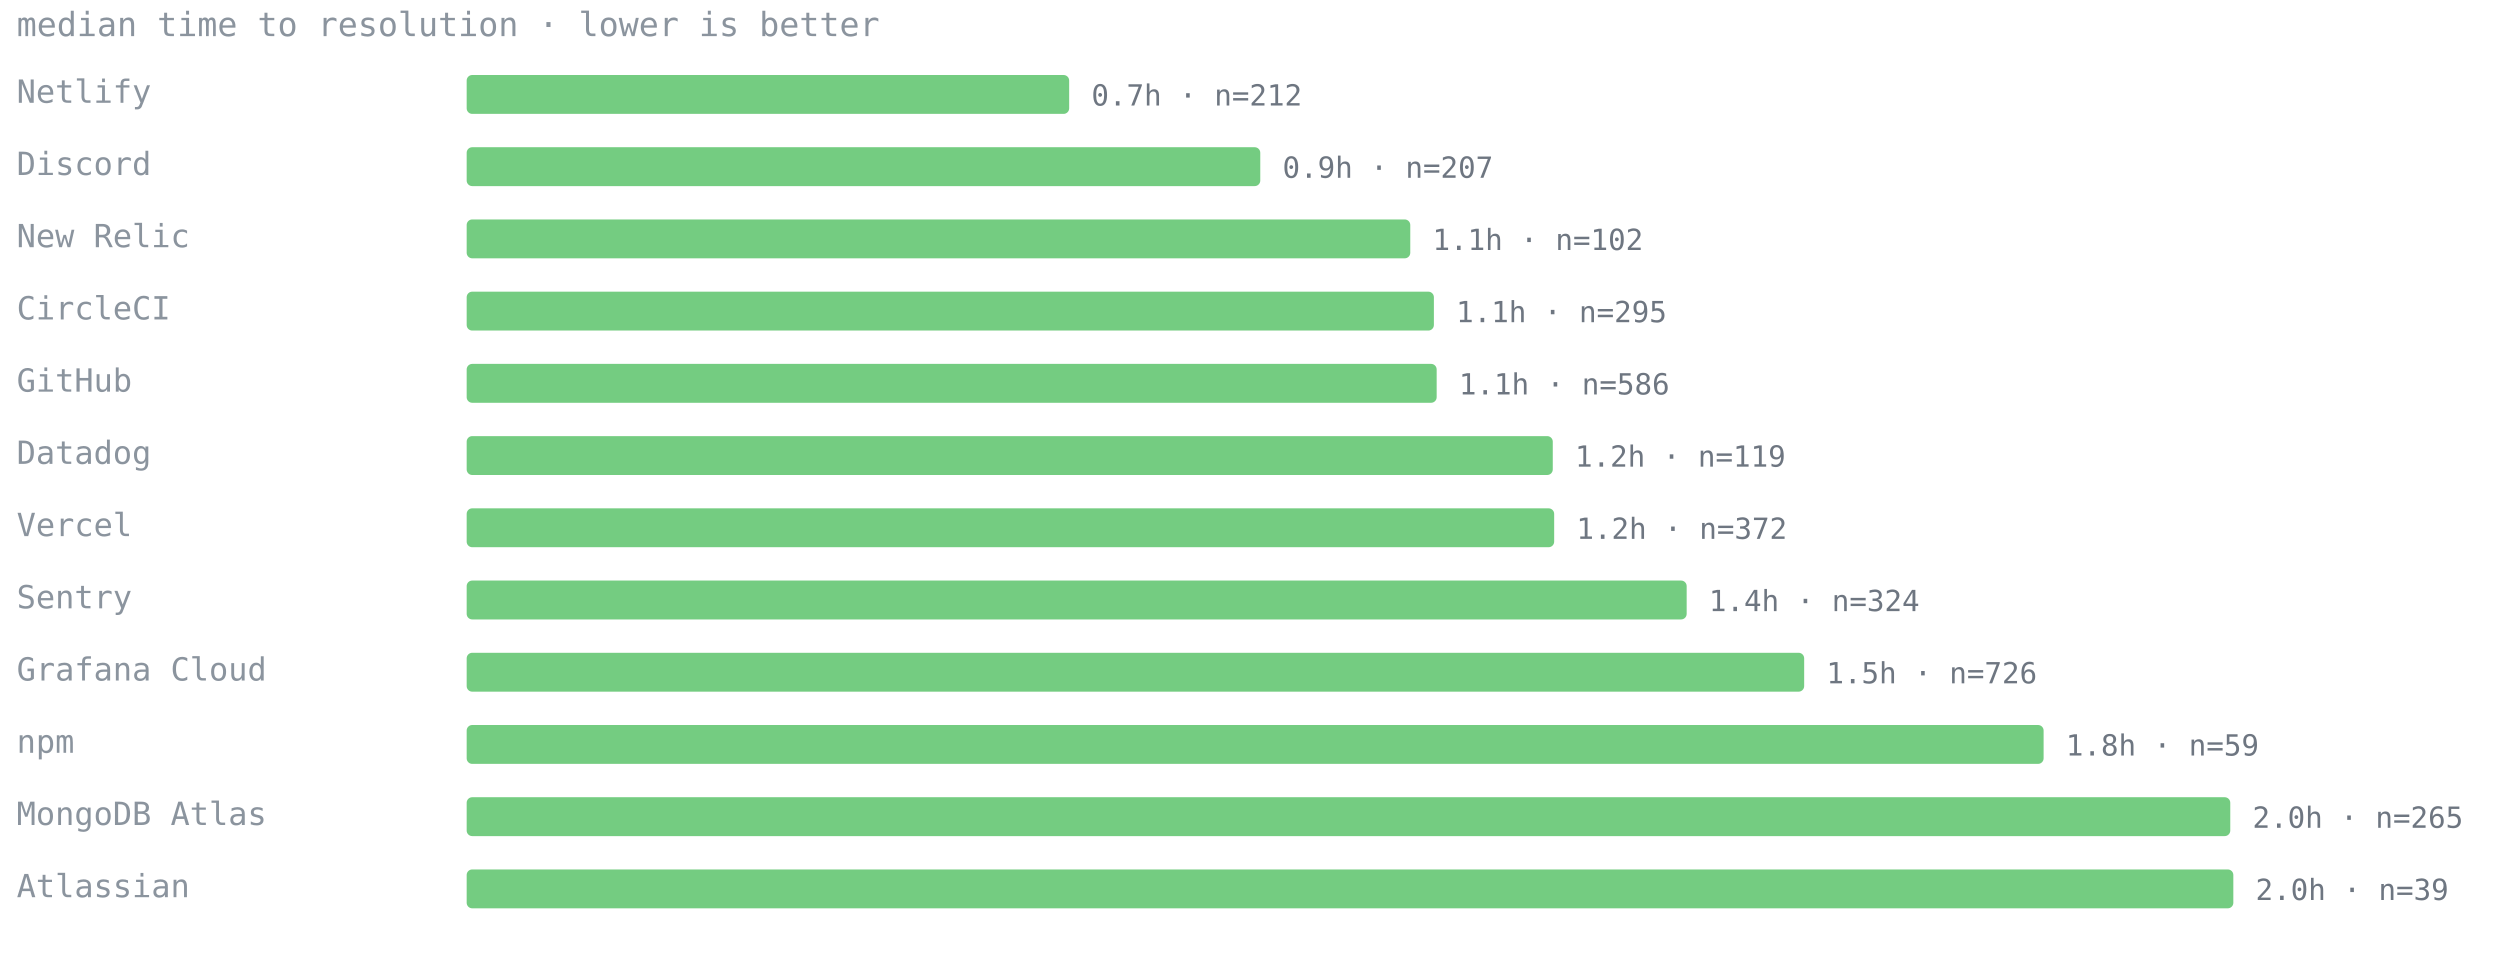
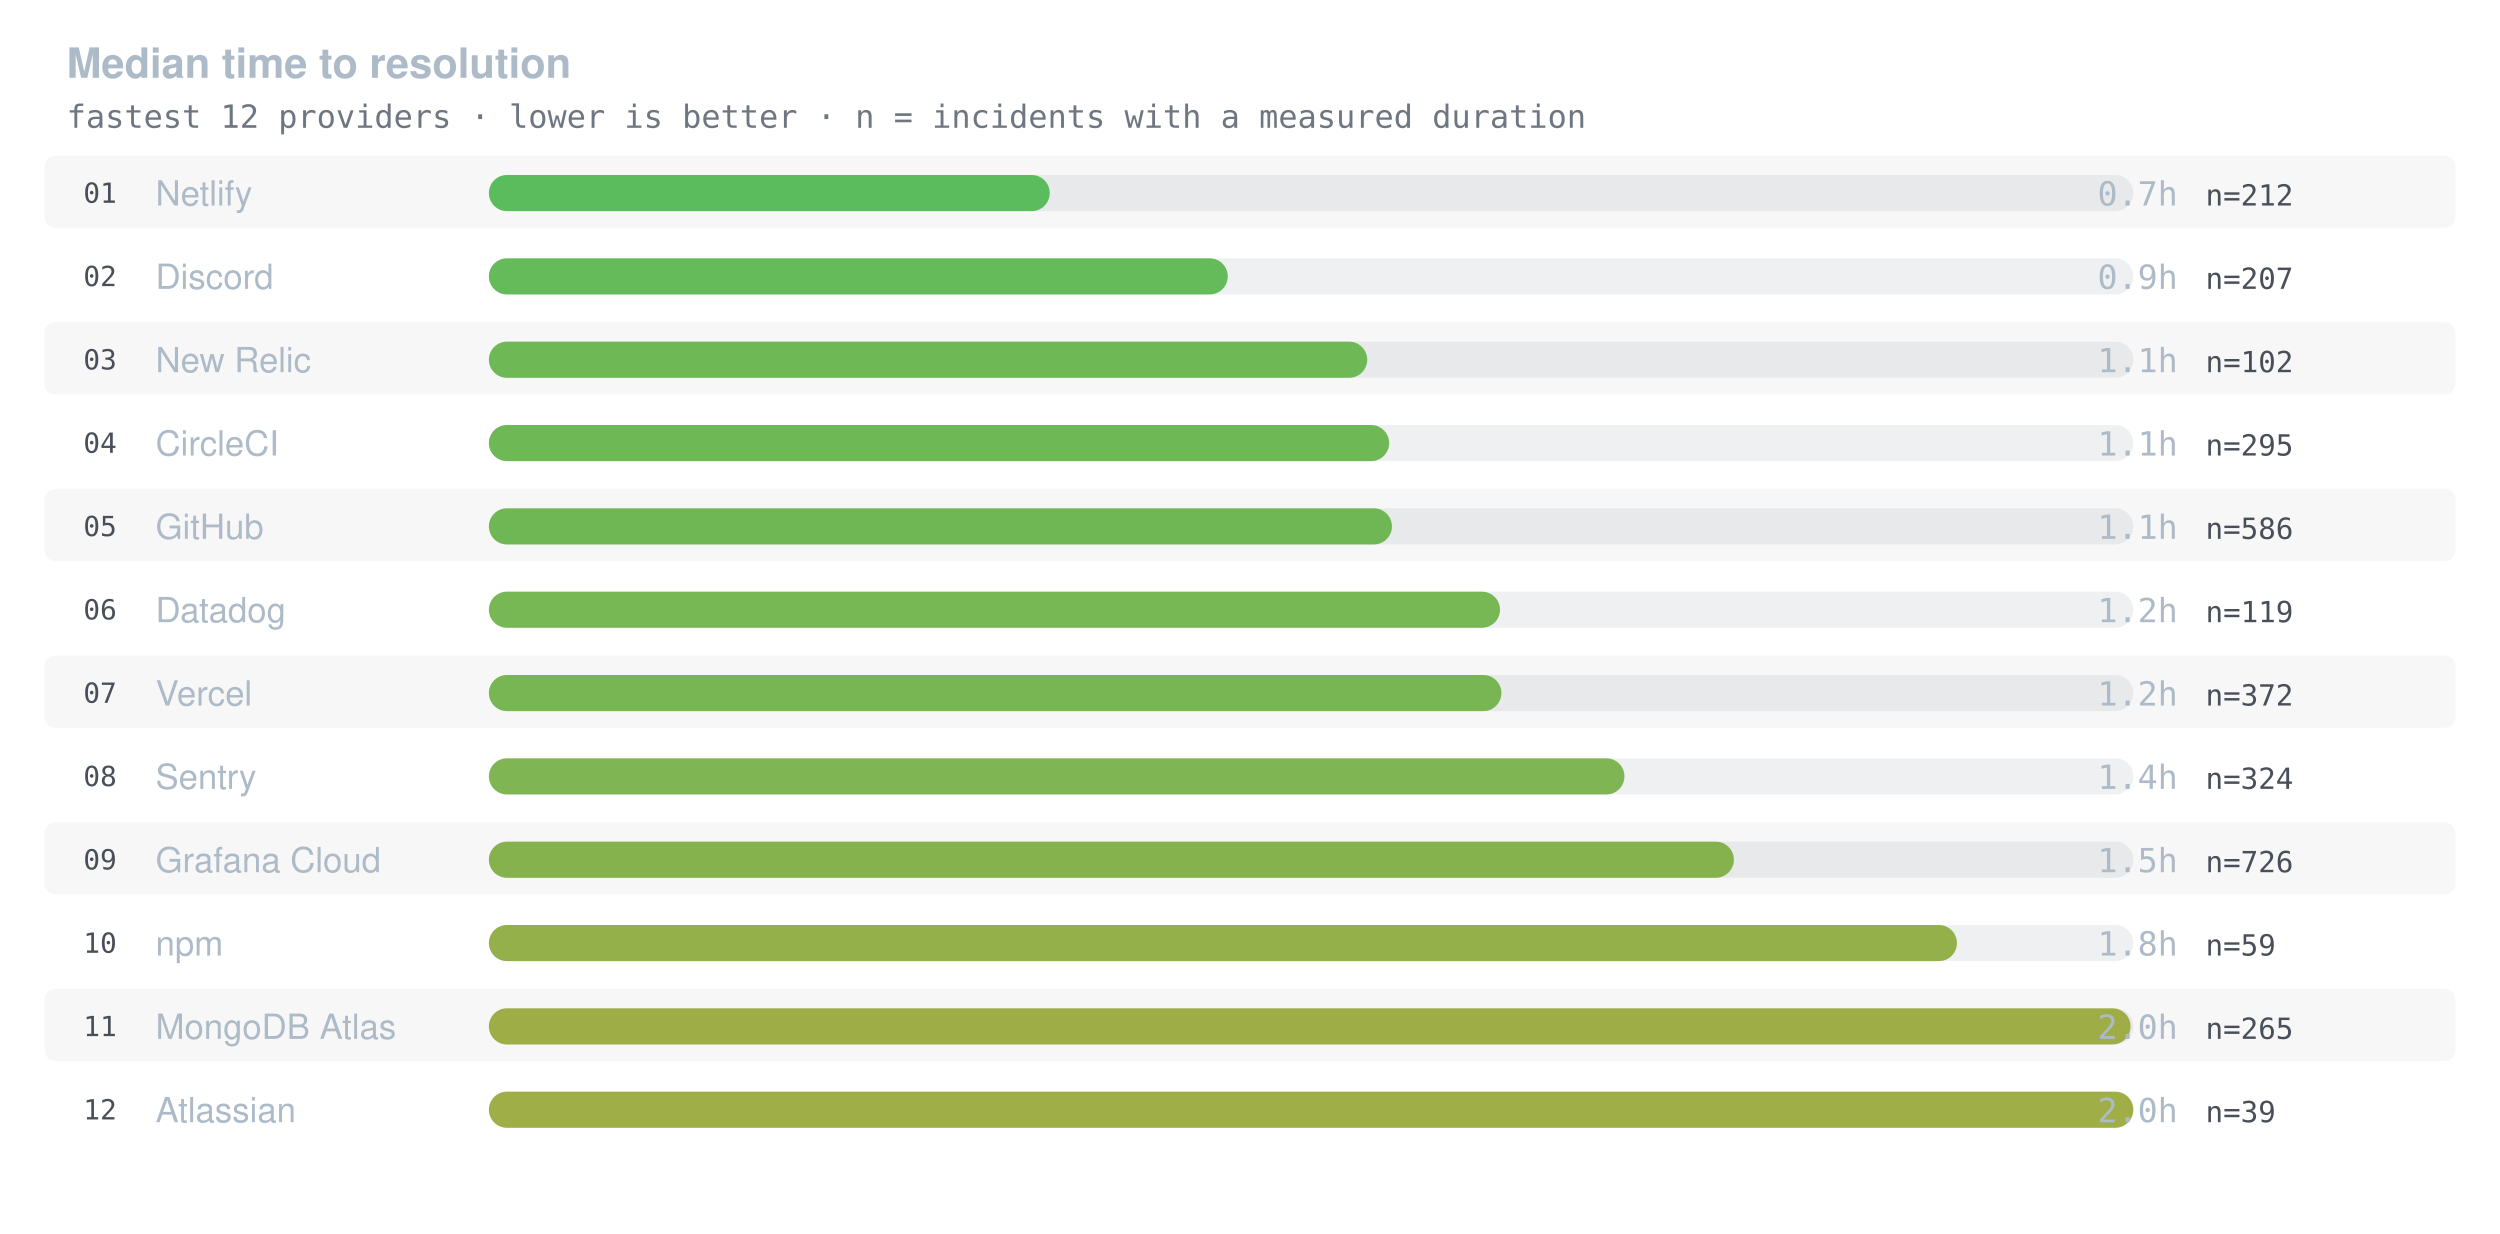
- <svg xmlns="http://www.w3.org/2000/svg" viewBox="0 0 900 346" width="900" height="346">
-   <text x="6" y="13" fill="#8b949e" font-size="12" font-family="ui-monospace,SFMono-Regular,Menlo,monospace">median time to resolution · lower is better</text>
-   <text x="6" y="37" fill="#8b949e" font-size="11.5" font-family="ui-monospace,SFMono-Regular,Menlo,monospace">Netlify</text>
-   <rect x="168" y="27" width="216.9" height="14" rx="2" fill="#3fb950" opacity="0.72" />
-   <text x="392.9" y="38" fill="#6e7681" font-size="10.5" font-family="ui-monospace,SFMono-Regular,Menlo,monospace">0.7h · n=212</text>
-   <text x="6" y="63" fill="#8b949e" font-size="11.5" font-family="ui-monospace,SFMono-Regular,Menlo,monospace">Discord</text>
-   <rect x="168" y="53" width="285.7" height="14" rx="2" fill="#3fb950" opacity="0.72" />
-   <text x="461.7" y="64" fill="#6e7681" font-size="10.5" font-family="ui-monospace,SFMono-Regular,Menlo,monospace">0.9h · n=207</text>
-   <text x="6" y="89" fill="#8b949e" font-size="11.5" font-family="ui-monospace,SFMono-Regular,Menlo,monospace">New Relic</text>
-   <rect x="168" y="79" width="339.7" height="14" rx="2" fill="#3fb950" opacity="0.72" />
-   <text x="515.7" y="90" fill="#6e7681" font-size="10.5" font-family="ui-monospace,SFMono-Regular,Menlo,monospace">1.1h · n=102</text>
-   <text x="6" y="115" fill="#8b949e" font-size="11.5" font-family="ui-monospace,SFMono-Regular,Menlo,monospace">CircleCI</text>
-   <rect x="168" y="105" width="348.2" height="14" rx="2" fill="#3fb950" opacity="0.72" />
-   <text x="524.2" y="116" fill="#6e7681" font-size="10.5" font-family="ui-monospace,SFMono-Regular,Menlo,monospace">1.1h · n=295</text>
-   <text x="6" y="141" fill="#8b949e" font-size="11.5" font-family="ui-monospace,SFMono-Regular,Menlo,monospace">GitHub</text>
-   <rect x="168" y="131" width="349.2" height="14" rx="2" fill="#3fb950" opacity="0.72" />
-   <text x="525.2" y="142" fill="#6e7681" font-size="10.5" font-family="ui-monospace,SFMono-Regular,Menlo,monospace">1.1h · n=586</text>
-   <text x="6" y="167" fill="#8b949e" font-size="11.5" font-family="ui-monospace,SFMono-Regular,Menlo,monospace">Datadog</text>
-   <rect x="168" y="157" width="391.0" height="14" rx="2" fill="#3fb950" opacity="0.72" />
-   <text x="567.0" y="168" fill="#6e7681" font-size="10.5" font-family="ui-monospace,SFMono-Regular,Menlo,monospace">1.2h · n=119</text>
-   <text x="6" y="193" fill="#8b949e" font-size="11.5" font-family="ui-monospace,SFMono-Regular,Menlo,monospace">Vercel</text>
-   <rect x="168" y="183" width="391.5" height="14" rx="2" fill="#3fb950" opacity="0.72" />
-   <text x="567.5" y="194" fill="#6e7681" font-size="10.5" font-family="ui-monospace,SFMono-Regular,Menlo,monospace">1.2h · n=372</text>
-   <text x="6" y="219" fill="#8b949e" font-size="11.5" font-family="ui-monospace,SFMono-Regular,Menlo,monospace">Sentry</text>
-   <rect x="168" y="209" width="439.2" height="14" rx="2" fill="#3fb950" opacity="0.72" />
-   <text x="615.2" y="220" fill="#6e7681" font-size="10.5" font-family="ui-monospace,SFMono-Regular,Menlo,monospace">1.4h · n=324</text>
-   <text x="6" y="245" fill="#8b949e" font-size="11.5" font-family="ui-monospace,SFMono-Regular,Menlo,monospace">Grafana Cloud</text>
-   <rect x="168" y="235" width="481.5" height="14" rx="2" fill="#3fb950" opacity="0.72" />
-   <text x="657.5" y="246" fill="#6e7681" font-size="10.5" font-family="ui-monospace,SFMono-Regular,Menlo,monospace">1.5h · n=726</text>
-   <text x="6" y="271" fill="#8b949e" font-size="11.5" font-family="ui-monospace,SFMono-Regular,Menlo,monospace">npm</text>
-   <rect x="168" y="261" width="567.7" height="14" rx="2" fill="#3fb950" opacity="0.72" />
-   <text x="743.7" y="272" fill="#6e7681" font-size="10.5" font-family="ui-monospace,SFMono-Regular,Menlo,monospace">1.8h · n=59</text>
-   <text x="6" y="297" fill="#8b949e" font-size="11.5" font-family="ui-monospace,SFMono-Regular,Menlo,monospace">MongoDB Atlas</text>
-   <rect x="168" y="287" width="634.9" height="14" rx="2" fill="#3fb950" opacity="0.72" />
-   <text x="810.9" y="298" fill="#6e7681" font-size="10.5" font-family="ui-monospace,SFMono-Regular,Menlo,monospace">2.0h · n=265</text>
-   <text x="6" y="323" fill="#8b949e" font-size="11.5" font-family="ui-monospace,SFMono-Regular,Menlo,monospace">Atlassian</text>
-   <rect x="168" y="313" width="636.0" height="14" rx="2" fill="#3fb950" opacity="0.72" />
-   <text x="812.0" y="324" fill="#6e7681" font-size="10.5" font-family="ui-monospace,SFMono-Regular,Menlo,monospace">2.0h · n=39</text>
+ <svg xmlns="http://www.w3.org/2000/svg" viewBox="0 0 900 444" width="900" height="444" role="img">
+   <text x="24" y="28" fill="#adbac7" font-size="15" font-family="-apple-system,BlinkMacSystemFont,Segoe UI,Helvetica,Arial,sans-serif" font-weight="600">Median time to resolution</text>
+   <text x="24" y="46" fill="#6e7681" font-size="11.5" font-family="ui-monospace,SFMono-Regular,Menlo,Consolas,monospace">fastest 12 providers · lower is better · n = incidents with a measured duration</text>
+   <rect x="16" y="56" width="868" height="26" rx="4" fill="#6e7681" opacity="0.055" />
+   <text x="30" y="73" fill="#484f58" font-size="10" font-family="ui-monospace,SFMono-Regular,Menlo,Consolas,monospace">01</text>
+   <text x="56" y="74" fill="#adbac7" font-size="12.5" font-family="-apple-system,BlinkMacSystemFont,Segoe UI,Helvetica,Arial,sans-serif">Netlify</text>
+   <rect x="176" y="63" width="592" height="13" rx="6.5" fill="#6e7681" opacity="0.11" />
+   <rect x="176" y="63" width="201.9" height="13" rx="6.5" fill="#4ab74d" opacity="0.9" />
+   <text x="784" y="74" fill="#adbac7" font-size="12" font-family="ui-monospace,SFMono-Regular,Menlo,Consolas,monospace" text-anchor="end">0.7h</text>
+   <text x="794" y="74" fill="#484f58" font-size="10.5" font-family="ui-monospace,SFMono-Regular,Menlo,Consolas,monospace">n=212</text>
+   <text x="30" y="103" fill="#484f58" font-size="10" font-family="ui-monospace,SFMono-Regular,Menlo,Consolas,monospace">02</text>
+   <text x="56" y="104" fill="#adbac7" font-size="12.5" font-family="-apple-system,BlinkMacSystemFont,Segoe UI,Helvetica,Arial,sans-serif">Discord</text>
+   <rect x="176" y="93" width="592" height="13" rx="6.5" fill="#6e7681" opacity="0.11" />
+   <rect x="176" y="93" width="266.0" height="13" rx="6.5" fill="#57b449" opacity="0.9" />
+   <text x="784" y="104" fill="#adbac7" font-size="12" font-family="ui-monospace,SFMono-Regular,Menlo,Consolas,monospace" text-anchor="end">0.9h</text>
+   <text x="794" y="104" fill="#484f58" font-size="10.5" font-family="ui-monospace,SFMono-Regular,Menlo,Consolas,monospace">n=207</text>
+   <rect x="16" y="116" width="868" height="26" rx="4" fill="#6e7681" opacity="0.055" />
+   <text x="30" y="133" fill="#484f58" font-size="10" font-family="ui-monospace,SFMono-Regular,Menlo,Consolas,monospace">03</text>
+   <text x="56" y="134" fill="#adbac7" font-size="12.5" font-family="-apple-system,BlinkMacSystemFont,Segoe UI,Helvetica,Arial,sans-serif">New Relic</text>
+   <rect x="176" y="123" width="592" height="13" rx="6.5" fill="#6e7681" opacity="0.11" />
+   <rect x="176" y="123" width="316.2" height="13" rx="6.5" fill="#61b246" opacity="0.9" />
+   <text x="784" y="134" fill="#adbac7" font-size="12" font-family="ui-monospace,SFMono-Regular,Menlo,Consolas,monospace" text-anchor="end">1.1h</text>
+   <text x="794" y="134" fill="#484f58" font-size="10.5" font-family="ui-monospace,SFMono-Regular,Menlo,Consolas,monospace">n=102</text>
+   <text x="30" y="163" fill="#484f58" font-size="10" font-family="ui-monospace,SFMono-Regular,Menlo,Consolas,monospace">04</text>
+   <text x="56" y="164" fill="#adbac7" font-size="12.5" font-family="-apple-system,BlinkMacSystemFont,Segoe UI,Helvetica,Arial,sans-serif">CircleCI</text>
+   <rect x="176" y="153" width="592" height="13" rx="6.5" fill="#6e7681" opacity="0.11" />
+   <rect x="176" y="153" width="324.1" height="13" rx="6.5" fill="#62b145" opacity="0.9" />
+   <text x="784" y="164" fill="#adbac7" font-size="12" font-family="ui-monospace,SFMono-Regular,Menlo,Consolas,monospace" text-anchor="end">1.1h</text>
+   <text x="794" y="164" fill="#484f58" font-size="10.5" font-family="ui-monospace,SFMono-Regular,Menlo,Consolas,monospace">n=295</text>
+   <rect x="16" y="176" width="868" height="26" rx="4" fill="#6e7681" opacity="0.055" />
+   <text x="30" y="193" fill="#484f58" font-size="10" font-family="ui-monospace,SFMono-Regular,Menlo,Consolas,monospace">05</text>
+   <text x="56" y="194" fill="#adbac7" font-size="12.5" font-family="-apple-system,BlinkMacSystemFont,Segoe UI,Helvetica,Arial,sans-serif">GitHub</text>
+   <rect x="176" y="183" width="592" height="13" rx="6.5" fill="#6e7681" opacity="0.11" />
+   <rect x="176" y="183" width="325.1" height="13" rx="6.5" fill="#62b145" opacity="0.9" />
+   <text x="784" y="194" fill="#adbac7" font-size="12" font-family="ui-monospace,SFMono-Regular,Menlo,Consolas,monospace" text-anchor="end">1.1h</text>
+   <text x="794" y="194" fill="#484f58" font-size="10.5" font-family="ui-monospace,SFMono-Regular,Menlo,Consolas,monospace">n=586</text>
+   <text x="30" y="223" fill="#484f58" font-size="10" font-family="ui-monospace,SFMono-Regular,Menlo,Consolas,monospace">06</text>
+   <text x="56" y="224" fill="#adbac7" font-size="12.5" font-family="-apple-system,BlinkMacSystemFont,Segoe UI,Helvetica,Arial,sans-serif">Datadog</text>
+   <rect x="176" y="213" width="592" height="13" rx="6.5" fill="#6e7681" opacity="0.11" />
+   <rect x="176" y="213" width="364.0" height="13" rx="6.5" fill="#6ab043" opacity="0.9" />
+   <text x="784" y="224" fill="#adbac7" font-size="12" font-family="ui-monospace,SFMono-Regular,Menlo,Consolas,monospace" text-anchor="end">1.2h</text>
+   <text x="794" y="224" fill="#484f58" font-size="10.5" font-family="ui-monospace,SFMono-Regular,Menlo,Consolas,monospace">n=119</text>
+   <rect x="16" y="236" width="868" height="26" rx="4" fill="#6e7681" opacity="0.055" />
+   <text x="30" y="253" fill="#484f58" font-size="10" font-family="ui-monospace,SFMono-Regular,Menlo,Consolas,monospace">07</text>
+   <text x="56" y="254" fill="#adbac7" font-size="12.5" font-family="-apple-system,BlinkMacSystemFont,Segoe UI,Helvetica,Arial,sans-serif">Vercel</text>
+   <rect x="176" y="243" width="592" height="13" rx="6.5" fill="#6e7681" opacity="0.11" />
+   <rect x="176" y="243" width="364.5" height="13" rx="6.5" fill="#6ab043" opacity="0.9" />
+   <text x="784" y="254" fill="#adbac7" font-size="12" font-family="ui-monospace,SFMono-Regular,Menlo,Consolas,monospace" text-anchor="end">1.2h</text>
+   <text x="794" y="254" fill="#484f58" font-size="10.5" font-family="ui-monospace,SFMono-Regular,Menlo,Consolas,monospace">n=372</text>
+   <text x="30" y="283" fill="#484f58" font-size="10" font-family="ui-monospace,SFMono-Regular,Menlo,Consolas,monospace">08</text>
+   <text x="56" y="284" fill="#adbac7" font-size="12.5" font-family="-apple-system,BlinkMacSystemFont,Segoe UI,Helvetica,Arial,sans-serif">Sentry</text>
+   <rect x="176" y="273" width="592" height="13" rx="6.5" fill="#6e7681" opacity="0.11" />
+   <rect x="176" y="273" width="408.8" height="13" rx="6.5" fill="#73ae40" opacity="0.9" />
+   <text x="784" y="284" fill="#adbac7" font-size="12" font-family="ui-monospace,SFMono-Regular,Menlo,Consolas,monospace" text-anchor="end">1.4h</text>
+   <text x="794" y="284" fill="#484f58" font-size="10.5" font-family="ui-monospace,SFMono-Regular,Menlo,Consolas,monospace">n=324</text>
+   <rect x="16" y="296" width="868" height="26" rx="4" fill="#6e7681" opacity="0.055" />
+   <text x="30" y="313" fill="#484f58" font-size="10" font-family="ui-monospace,SFMono-Regular,Menlo,Consolas,monospace">09</text>
+   <text x="56" y="314" fill="#adbac7" font-size="12.5" font-family="-apple-system,BlinkMacSystemFont,Segoe UI,Helvetica,Arial,sans-serif">Grafana Cloud</text>
+   <rect x="176" y="303" width="592" height="13" rx="6.5" fill="#6e7681" opacity="0.11" />
+   <rect x="176" y="303" width="448.2" height="13" rx="6.5" fill="#7bac3d" opacity="0.9" />
+   <text x="784" y="314" fill="#adbac7" font-size="12" font-family="ui-monospace,SFMono-Regular,Menlo,Consolas,monospace" text-anchor="end">1.5h</text>
+   <text x="794" y="314" fill="#484f58" font-size="10.5" font-family="ui-monospace,SFMono-Regular,Menlo,Consolas,monospace">n=726</text>
+   <text x="30" y="343" fill="#484f58" font-size="10" font-family="ui-monospace,SFMono-Regular,Menlo,Consolas,monospace">10</text>
+   <text x="56" y="344" fill="#adbac7" font-size="12.5" font-family="-apple-system,BlinkMacSystemFont,Segoe UI,Helvetica,Arial,sans-serif">npm</text>
+   <rect x="176" y="333" width="592" height="13" rx="6.5" fill="#6e7681" opacity="0.11" />
+   <rect x="176" y="333" width="528.5" height="13" rx="6.5" fill="#8ba938" opacity="0.9" />
+   <text x="784" y="344" fill="#adbac7" font-size="12" font-family="ui-monospace,SFMono-Regular,Menlo,Consolas,monospace" text-anchor="end">1.8h</text>
+   <text x="794" y="344" fill="#484f58" font-size="10.5" font-family="ui-monospace,SFMono-Regular,Menlo,Consolas,monospace">n=59</text>
+   <rect x="16" y="356" width="868" height="26" rx="4" fill="#6e7681" opacity="0.055" />
+   <text x="30" y="373" fill="#484f58" font-size="10" font-family="ui-monospace,SFMono-Regular,Menlo,Consolas,monospace">11</text>
+   <text x="56" y="374" fill="#adbac7" font-size="12.5" font-family="-apple-system,BlinkMacSystemFont,Segoe UI,Helvetica,Arial,sans-serif">MongoDB Atlas</text>
+   <rect x="176" y="363" width="592" height="13" rx="6.5" fill="#6e7681" opacity="0.11" />
+   <rect x="176" y="363" width="591.0" height="13" rx="6.5" fill="#97a634" opacity="0.9" />
+   <text x="784" y="374" fill="#adbac7" font-size="12" font-family="ui-monospace,SFMono-Regular,Menlo,Consolas,monospace" text-anchor="end">2.0h</text>
+   <text x="794" y="374" fill="#484f58" font-size="10.5" font-family="ui-monospace,SFMono-Regular,Menlo,Consolas,monospace">n=265</text>
+   <text x="30" y="403" fill="#484f58" font-size="10" font-family="ui-monospace,SFMono-Regular,Menlo,Consolas,monospace">12</text>
+   <text x="56" y="404" fill="#adbac7" font-size="12.5" font-family="-apple-system,BlinkMacSystemFont,Segoe UI,Helvetica,Arial,sans-serif">Atlassian</text>
+   <rect x="176" y="393" width="592" height="13" rx="6.5" fill="#6e7681" opacity="0.11" />
+   <rect x="176" y="393" width="592.0" height="13" rx="6.5" fill="#97a634" opacity="0.9" />
+   <text x="784" y="404" fill="#adbac7" font-size="12" font-family="ui-monospace,SFMono-Regular,Menlo,Consolas,monospace" text-anchor="end">2.0h</text>
+   <text x="794" y="404" fill="#484f58" font-size="10.5" font-family="ui-monospace,SFMono-Regular,Menlo,Consolas,monospace">n=39</text>
</svg>
